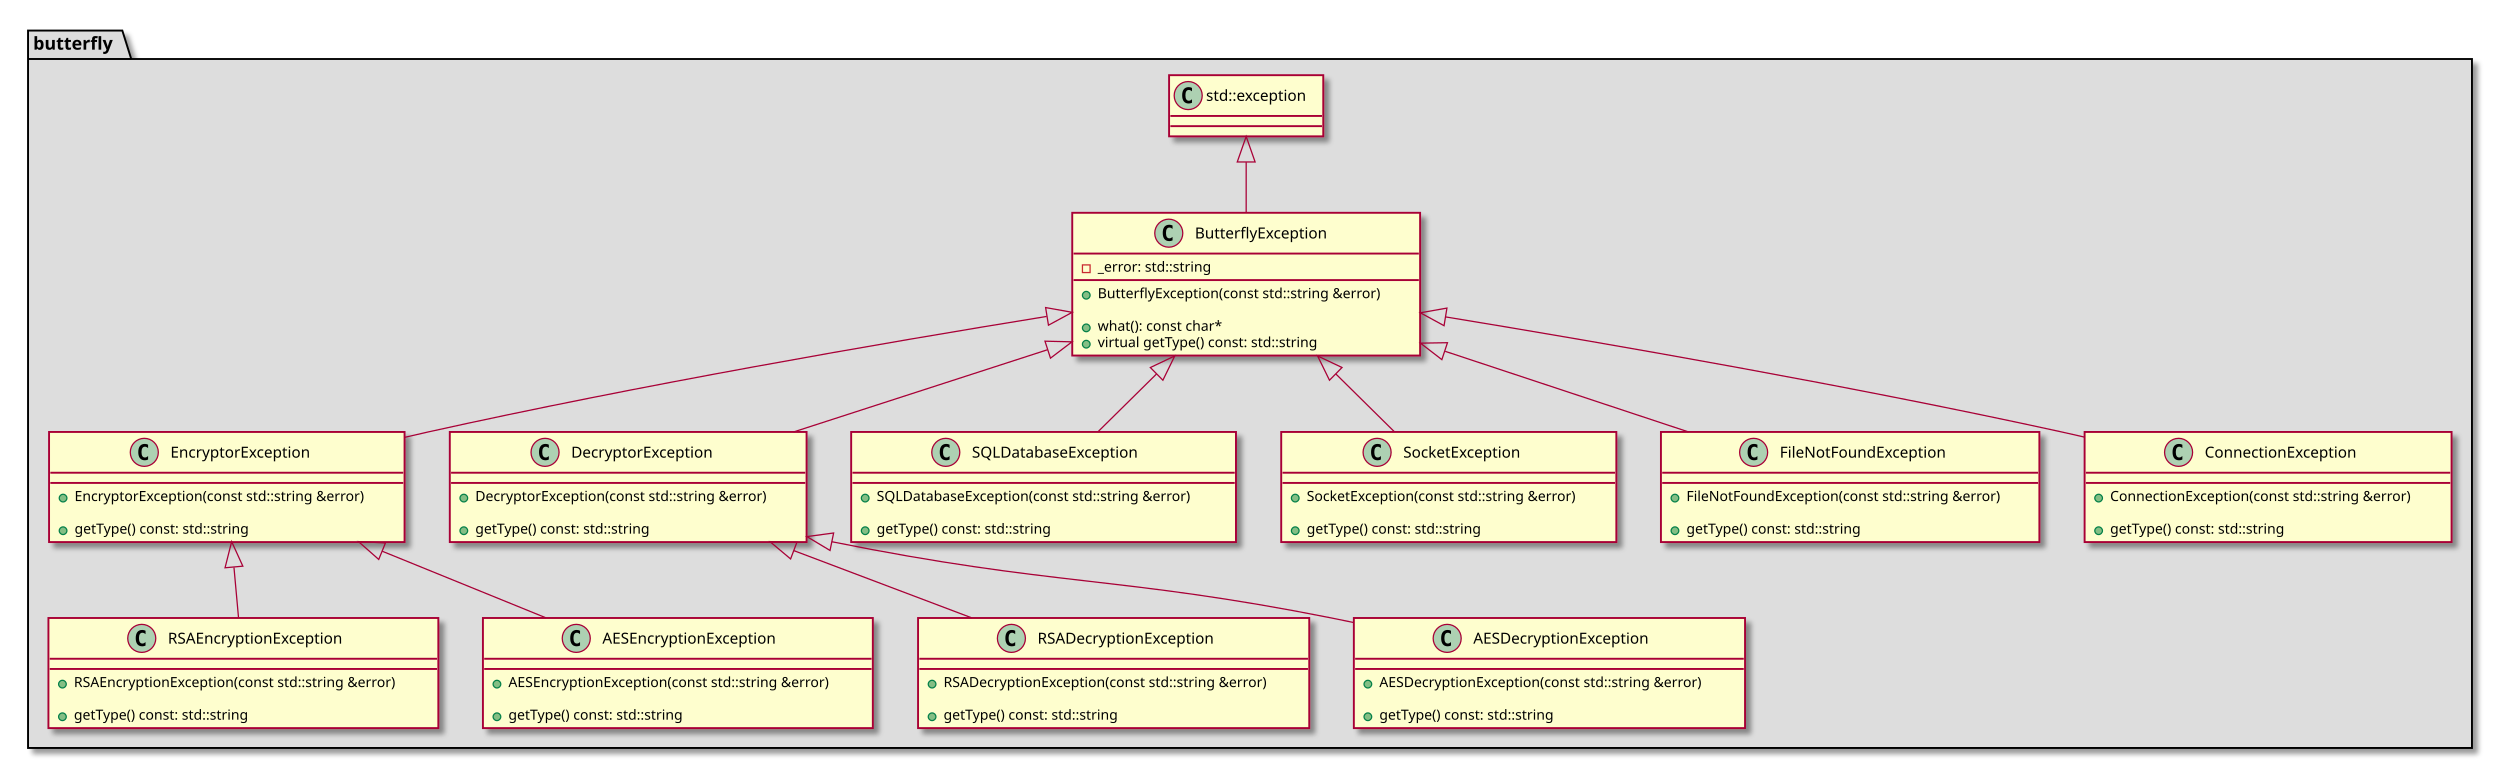
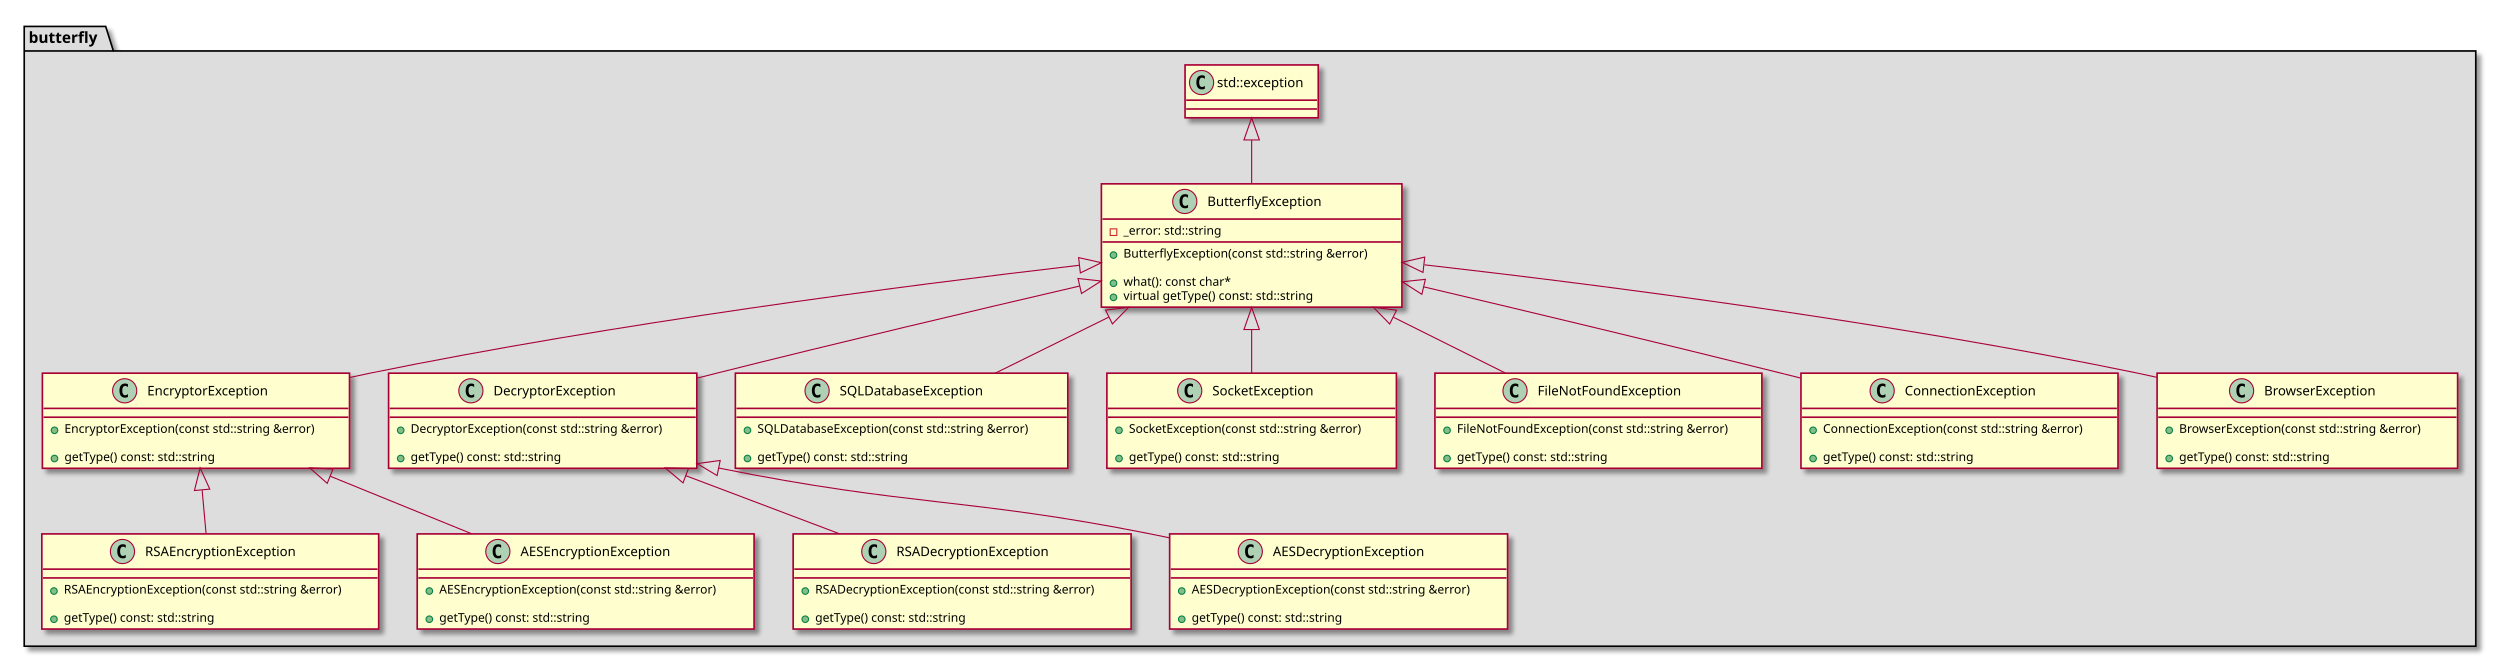
- <svg xmlns="http://www.w3.org/2000/svg" contentScriptType="application/ecmascript" contentStyleType="text/css" height="599px" preserveAspectRatio="none" style="width:1962px;height:599px;" version="1.1" viewBox="0 0 1962 599" width="1962px" zoomAndPan="magnify">
+ <svg xmlns="http://www.w3.org/2000/svg" contentScriptType="application/ecmascript" contentStyleType="text/css" height="599px" preserveAspectRatio="none" style="width:2271px;height:599px;" version="1.1" viewBox="0 0 2271 599" width="2271px" zoomAndPan="magnify">
  <defs>
-     <filter height="300%" id="f1dtb33d4u6aj9" width="300%" x="-1" y="-1">
+     <filter height="300%" id="fsv2c3kltbfq7" width="300%" x="-1" y="-1">
      <feGaussianBlur result="blurOut" stdDeviation="2.0" />
      <feColorMatrix in="blurOut" result="blurOut2" type="matrix" values="0 0 0 0 0 0 0 0 0 0 0 0 0 0 0 0 0 0 .4 0" />
      <feOffset dx="4.0" dy="4.0" in="blurOut2" result="blurOut3" />
      <feBlend in="SourceGraphic" in2="blurOut3" mode="normal" />
    </filter>
  </defs>
  <g>
-     <polygon fill="#DDDDDD" filter="url(#f1dtb33d4u6aj9)" points="22,24,96,24,103,46.297,1940,46.297,1940,587,22,587,22,24" style="stroke: #000000; stroke-width: 1.5;" />
+     <polygon fill="#DDDDDD" filter="url(#fsv2c3kltbfq7)" points="22,24,96,24,103,46.297,2249,46.297,2249,587,22,587,22,24" style="stroke: #000000; stroke-width: 1.5;" />
    <line style="stroke: #000000; stroke-width: 1.5;" x1="22" x2="103" y1="46.297" y2="46.297" />
    <text fill="#000000" font-family="sans-serif" font-size="14" font-weight="bold" lengthAdjust="spacingAndGlyphs" textLength="68" x="26" y="38.995">butterfly</text>
-     <rect fill="#FEFECE" filter="url(#f1dtb33d4u6aj9)" height="48" id="std::exception" style="stroke: #A80036; stroke-width: 1.5;" width="121" x="917.5" y="59" />
-     <ellipse cx="932.5" cy="75" fill="#ADD1B2" rx="11" ry="11" style="stroke: #A80036; stroke-width: 1.0;" />
-     <path d="M935.469,80.641 Q934.891,80.938 934.25,81.078 Q933.609,81.234 932.906,81.234 Q930.406,81.234 929.078,79.594 Q927.766,77.938 927.766,74.812 Q927.766,71.688 929.078,70.031 Q930.406,68.375 932.906,68.375 Q933.609,68.375 934.25,68.531 Q934.906,68.688 935.469,68.984 L935.469,71.703 Q934.844,71.125 934.25,70.859 Q933.656,70.578 933.031,70.578 Q931.688,70.578 931,71.656 Q930.312,72.719 930.312,74.812 Q930.312,76.906 931,77.984 Q931.688,79.047 933.031,79.047 Q933.656,79.047 934.25,78.781 Q934.844,78.5 935.469,77.922 L935.469,80.641 Z " />
-     <text fill="#000000" font-family="sans-serif" font-size="12" lengthAdjust="spacingAndGlyphs" textLength="89" x="946.5" y="79.154">std::exception</text>
-     <line style="stroke: #A80036; stroke-width: 1.5;" x1="918.5" x2="1037.5" y1="91" y2="91" />
-     <line style="stroke: #A80036; stroke-width: 1.5;" x1="918.5" x2="1037.5" y1="99" y2="99" />
-     <rect fill="#FEFECE" filter="url(#f1dtb33d4u6aj9)" height="112.023" id="ButterflyException" style="stroke: #A80036; stroke-width: 1.5;" width="273" x="841.5" y="167" />
-     <ellipse cx="917.25" cy="183" fill="#ADD1B2" rx="11" ry="11" style="stroke: #A80036; stroke-width: 1.0;" />
-     <path d="M920.219,188.641 Q919.641,188.938 919,189.078 Q918.359,189.234 917.656,189.234 Q915.156,189.234 913.828,187.594 Q912.516,185.938 912.516,182.812 Q912.516,179.688 913.828,178.031 Q915.156,176.375 917.656,176.375 Q918.359,176.375 919,176.531 Q919.656,176.688 920.219,176.984 L920.219,179.703 Q919.594,179.125 919,178.859 Q918.406,178.578 917.781,178.578 Q916.438,178.578 915.75,179.656 Q915.062,180.719 915.062,182.812 Q915.062,184.906 915.75,185.984 Q916.438,187.047 917.781,187.047 Q918.406,187.047 919,186.781 Q919.594,186.5 920.219,185.922 L920.219,188.641 Z " />
-     <text fill="#000000" font-family="sans-serif" font-size="12" lengthAdjust="spacingAndGlyphs" textLength="113" x="937.75" y="187.154">ButterflyException</text>
-     <line style="stroke: #A80036; stroke-width: 1.5;" x1="842.5" x2="1113.5" y1="199" y2="199" />
-     <rect fill="none" height="6" style="stroke: #C82930; stroke-width: 1.0;" width="6" x="849.5" y="207.902" />
-     <text fill="#000000" font-family="sans-serif" font-size="11" lengthAdjust="spacingAndGlyphs" textLength="102" x="861.5" y="213.21">_error: std::string</text>
-     <line style="stroke: #A80036; stroke-width: 1.5;" x1="842.5" x2="1113.5" y1="219.805" y2="219.805" />
-     <ellipse cx="852.5" cy="231.707" fill="#84BE84" rx="3" ry="3" style="stroke: #038048; stroke-width: 1.0;" />
-     <text fill="#000000" font-family="sans-serif" font-size="11" lengthAdjust="spacingAndGlyphs" textLength="247" x="861.5" y="234.015">ButterflyException(const std::string &amp;error)</text>
-     <text fill="#000000" font-family="sans-serif" font-size="11" lengthAdjust="spacingAndGlyphs" textLength="0" x="865.5" y="246.82" />
-     <ellipse cx="852.5" cy="257.316" fill="#84BE84" rx="3" ry="3" style="stroke: #038048; stroke-width: 1.0;" />
-     <text fill="#000000" font-family="sans-serif" font-size="11" lengthAdjust="spacingAndGlyphs" textLength="109" x="861.5" y="259.625">what(): const char*</text>
-     <ellipse cx="852.5" cy="270.121" fill="#84BE84" rx="3" ry="3" style="stroke: #038048; stroke-width: 1.0;" />
-     <text fill="#000000" font-family="sans-serif" font-size="11" lengthAdjust="spacingAndGlyphs" textLength="194" x="861.5" y="272.429">virtual getType() const: std::string</text>
-     <rect fill="#FEFECE" filter="url(#f1dtb33d4u6aj9)" height="86.414" id="RSAEncryptionException" style="stroke: #A80036; stroke-width: 1.5;" width="306" x="38" y="485" />
+     <rect fill="#FEFECE" filter="url(#fsv2c3kltbfq7)" height="48" id="std::exception" style="stroke: #A80036; stroke-width: 1.5;" width="121" x="1076.5" y="59" />
+     <ellipse cx="1091.5" cy="75" fill="#ADD1B2" rx="11" ry="11" style="stroke: #A80036; stroke-width: 1.0;" />
+     <path d="M1094.469,80.641 Q1093.891,80.938 1093.25,81.078 Q1092.609,81.234 1091.906,81.234 Q1089.406,81.234 1088.078,79.594 Q1086.766,77.938 1086.766,74.812 Q1086.766,71.688 1088.078,70.031 Q1089.406,68.375 1091.906,68.375 Q1092.609,68.375 1093.25,68.531 Q1093.906,68.688 1094.469,68.984 L1094.469,71.703 Q1093.844,71.125 1093.25,70.859 Q1092.656,70.578 1092.031,70.578 Q1090.688,70.578 1090,71.656 Q1089.312,72.719 1089.312,74.812 Q1089.312,76.906 1090,77.984 Q1090.688,79.047 1092.031,79.047 Q1092.656,79.047 1093.25,78.781 Q1093.844,78.5 1094.469,77.922 L1094.469,80.641 Z " />
+     <text fill="#000000" font-family="sans-serif" font-size="12" lengthAdjust="spacingAndGlyphs" textLength="89" x="1105.5" y="79.154">std::exception</text>
+     <line style="stroke: #A80036; stroke-width: 1.5;" x1="1077.5" x2="1196.5" y1="91" y2="91" />
+     <line style="stroke: #A80036; stroke-width: 1.5;" x1="1077.5" x2="1196.5" y1="99" y2="99" />
+     <rect fill="#FEFECE" filter="url(#fsv2c3kltbfq7)" height="112.023" id="ButterflyException" style="stroke: #A80036; stroke-width: 1.5;" width="273" x="1000.5" y="167" />
+     <ellipse cx="1076.25" cy="183" fill="#ADD1B2" rx="11" ry="11" style="stroke: #A80036; stroke-width: 1.0;" />
+     <path d="M1079.219,188.641 Q1078.641,188.938 1078,189.078 Q1077.359,189.234 1076.656,189.234 Q1074.156,189.234 1072.828,187.594 Q1071.516,185.938 1071.516,182.812 Q1071.516,179.688 1072.828,178.031 Q1074.156,176.375 1076.656,176.375 Q1077.359,176.375 1078,176.531 Q1078.656,176.688 1079.219,176.984 L1079.219,179.703 Q1078.594,179.125 1078,178.859 Q1077.406,178.578 1076.781,178.578 Q1075.438,178.578 1074.75,179.656 Q1074.062,180.719 1074.062,182.812 Q1074.062,184.906 1074.75,185.984 Q1075.438,187.047 1076.781,187.047 Q1077.406,187.047 1078,186.781 Q1078.594,186.5 1079.219,185.922 L1079.219,188.641 Z " />
+     <text fill="#000000" font-family="sans-serif" font-size="12" lengthAdjust="spacingAndGlyphs" textLength="113" x="1096.75" y="187.154">ButterflyException</text>
+     <line style="stroke: #A80036; stroke-width: 1.5;" x1="1001.5" x2="1272.5" y1="199" y2="199" />
+     <rect fill="none" height="6" style="stroke: #C82930; stroke-width: 1.0;" width="6" x="1008.5" y="207.902" />
+     <text fill="#000000" font-family="sans-serif" font-size="11" lengthAdjust="spacingAndGlyphs" textLength="102" x="1020.5" y="213.21">_error: std::string</text>
+     <line style="stroke: #A80036; stroke-width: 1.5;" x1="1001.5" x2="1272.5" y1="219.805" y2="219.805" />
+     <ellipse cx="1011.5" cy="231.707" fill="#84BE84" rx="3" ry="3" style="stroke: #038048; stroke-width: 1.0;" />
+     <text fill="#000000" font-family="sans-serif" font-size="11" lengthAdjust="spacingAndGlyphs" textLength="247" x="1020.5" y="234.015">ButterflyException(const std::string &amp;error)</text>
+     <text fill="#000000" font-family="sans-serif" font-size="11" lengthAdjust="spacingAndGlyphs" textLength="0" x="1024.5" y="246.82" />
+     <ellipse cx="1011.5" cy="257.316" fill="#84BE84" rx="3" ry="3" style="stroke: #038048; stroke-width: 1.0;" />
+     <text fill="#000000" font-family="sans-serif" font-size="11" lengthAdjust="spacingAndGlyphs" textLength="109" x="1020.5" y="259.625">what(): const char*</text>
+     <ellipse cx="1011.5" cy="270.121" fill="#84BE84" rx="3" ry="3" style="stroke: #038048; stroke-width: 1.0;" />
+     <text fill="#000000" font-family="sans-serif" font-size="11" lengthAdjust="spacingAndGlyphs" textLength="194" x="1020.5" y="272.429">virtual getType() const: std::string</text>
+     <rect fill="#FEFECE" filter="url(#fsv2c3kltbfq7)" height="86.414" id="RSAEncryptionException" style="stroke: #A80036; stroke-width: 1.5;" width="306" x="38" y="485" />
    <ellipse cx="111.25" cy="501" fill="#ADD1B2" rx="11" ry="11" style="stroke: #A80036; stroke-width: 1.0;" />
    <path d="M114.219,506.641 Q113.641,506.938 113,507.078 Q112.359,507.234 111.656,507.234 Q109.156,507.234 107.828,505.594 Q106.516,503.938 106.516,500.812 Q106.516,497.688 107.828,496.031 Q109.156,494.375 111.656,494.375 Q112.359,494.375 113,494.531 Q113.656,494.688 114.219,494.984 L114.219,497.703 Q113.594,497.125 113,496.859 Q112.406,496.578 111.781,496.578 Q110.438,496.578 109.75,497.656 Q109.062,498.719 109.062,500.812 Q109.062,502.906 109.75,503.984 Q110.438,505.047 111.781,505.047 Q112.406,505.047 113,504.781 Q113.594,504.5 114.219,503.922 L114.219,506.641 Z " />
    <text fill="#000000" font-family="sans-serif" font-size="12" lengthAdjust="spacingAndGlyphs" textLength="151" x="131.75" y="505.154">RSAEncryptionException</text>
    <line style="stroke: #A80036; stroke-width: 1.5;" x1="39" x2="343" y1="517" y2="517" />
    <line style="stroke: #A80036; stroke-width: 1.5;" x1="39" x2="343" y1="525" y2="525" />
    <ellipse cx="49" cy="536.902" fill="#84BE84" rx="3" ry="3" style="stroke: #038048; stroke-width: 1.0;" />
    <text fill="#000000" font-family="sans-serif" font-size="11" lengthAdjust="spacingAndGlyphs" textLength="280" x="58" y="539.21">RSAEncryptionException(const std::string &amp;error)</text>
    <text fill="#000000" font-family="sans-serif" font-size="11" lengthAdjust="spacingAndGlyphs" textLength="0" x="62" y="552.015" />
    <ellipse cx="49" cy="562.512" fill="#84BE84" rx="3" ry="3" style="stroke: #038048; stroke-width: 1.0;" />
    <text fill="#000000" font-family="sans-serif" font-size="11" lengthAdjust="spacingAndGlyphs" textLength="155" x="58" y="564.82">getType() const: std::string</text>
-     <rect fill="#FEFECE" filter="url(#f1dtb33d4u6aj9)" height="86.414" id="RSADecryptionException" style="stroke: #A80036; stroke-width: 1.5;" width="307" x="720.5" y="485" />
+     <rect fill="#FEFECE" filter="url(#fsv2c3kltbfq7)" height="86.414" id="RSADecryptionException" style="stroke: #A80036; stroke-width: 1.5;" width="307" x="720.5" y="485" />
    <ellipse cx="793.75" cy="501" fill="#ADD1B2" rx="11" ry="11" style="stroke: #A80036; stroke-width: 1.0;" />
    <path d="M796.719,506.641 Q796.141,506.938 795.5,507.078 Q794.859,507.234 794.156,507.234 Q791.656,507.234 790.328,505.594 Q789.016,503.938 789.016,500.812 Q789.016,497.688 790.328,496.031 Q791.656,494.375 794.156,494.375 Q794.859,494.375 795.5,494.531 Q796.156,494.688 796.719,494.984 L796.719,497.703 Q796.094,497.125 795.5,496.859 Q794.906,496.578 794.281,496.578 Q792.938,496.578 792.25,497.656 Q791.562,498.719 791.562,500.812 Q791.562,502.906 792.25,503.984 Q792.938,505.047 794.281,505.047 Q794.906,505.047 795.5,504.781 Q796.094,504.5 796.719,503.922 L796.719,506.641 Z " />
    <text fill="#000000" font-family="sans-serif" font-size="12" lengthAdjust="spacingAndGlyphs" textLength="152" x="814.25" y="505.154">RSADecryptionException</text>
    <line style="stroke: #A80036; stroke-width: 1.5;" x1="721.5" x2="1026.5" y1="517" y2="517" />
    <line style="stroke: #A80036; stroke-width: 1.5;" x1="721.5" x2="1026.5" y1="525" y2="525" />
    <ellipse cx="731.5" cy="536.902" fill="#84BE84" rx="3" ry="3" style="stroke: #038048; stroke-width: 1.0;" />
    <text fill="#000000" font-family="sans-serif" font-size="11" lengthAdjust="spacingAndGlyphs" textLength="281" x="740.5" y="539.21">RSADecryptionException(const std::string &amp;error)</text>
    <text fill="#000000" font-family="sans-serif" font-size="11" lengthAdjust="spacingAndGlyphs" textLength="0" x="744.5" y="552.015" />
    <ellipse cx="731.5" cy="562.512" fill="#84BE84" rx="3" ry="3" style="stroke: #038048; stroke-width: 1.0;" />
    <text fill="#000000" font-family="sans-serif" font-size="11" lengthAdjust="spacingAndGlyphs" textLength="155" x="740.5" y="564.82">getType() const: std::string</text>
-     <rect fill="#FEFECE" filter="url(#f1dtb33d4u6aj9)" height="86.414" id="AESEncryptionException" style="stroke: #A80036; stroke-width: 1.5;" width="306" x="379" y="485" />
+     <rect fill="#FEFECE" filter="url(#fsv2c3kltbfq7)" height="86.414" id="AESEncryptionException" style="stroke: #A80036; stroke-width: 1.5;" width="306" x="379" y="485" />
    <ellipse cx="452.25" cy="501" fill="#ADD1B2" rx="11" ry="11" style="stroke: #A80036; stroke-width: 1.0;" />
    <path d="M455.219,506.641 Q454.641,506.938 454,507.078 Q453.359,507.234 452.656,507.234 Q450.156,507.234 448.828,505.594 Q447.516,503.938 447.516,500.812 Q447.516,497.688 448.828,496.031 Q450.156,494.375 452.656,494.375 Q453.359,494.375 454,494.531 Q454.656,494.688 455.219,494.984 L455.219,497.703 Q454.594,497.125 454,496.859 Q453.406,496.578 452.781,496.578 Q451.438,496.578 450.75,497.656 Q450.062,498.719 450.062,500.812 Q450.062,502.906 450.75,503.984 Q451.438,505.047 452.781,505.047 Q453.406,505.047 454,504.781 Q454.594,504.5 455.219,503.922 L455.219,506.641 Z " />
    <text fill="#000000" font-family="sans-serif" font-size="12" lengthAdjust="spacingAndGlyphs" textLength="151" x="472.75" y="505.154">AESEncryptionException</text>
    <line style="stroke: #A80036; stroke-width: 1.5;" x1="380" x2="684" y1="517" y2="517" />
    <line style="stroke: #A80036; stroke-width: 1.5;" x1="380" x2="684" y1="525" y2="525" />
    <ellipse cx="390" cy="536.902" fill="#84BE84" rx="3" ry="3" style="stroke: #038048; stroke-width: 1.0;" />
    <text fill="#000000" font-family="sans-serif" font-size="11" lengthAdjust="spacingAndGlyphs" textLength="280" x="399" y="539.21">AESEncryptionException(const std::string &amp;error)</text>
    <text fill="#000000" font-family="sans-serif" font-size="11" lengthAdjust="spacingAndGlyphs" textLength="0" x="403" y="552.015" />
    <ellipse cx="390" cy="562.512" fill="#84BE84" rx="3" ry="3" style="stroke: #038048; stroke-width: 1.0;" />
    <text fill="#000000" font-family="sans-serif" font-size="11" lengthAdjust="spacingAndGlyphs" textLength="155" x="399" y="564.82">getType() const: std::string</text>
-     <rect fill="#FEFECE" filter="url(#f1dtb33d4u6aj9)" height="86.414" id="AESDecryptionException" style="stroke: #A80036; stroke-width: 1.5;" width="307" x="1062.5" y="485" />
+     <rect fill="#FEFECE" filter="url(#fsv2c3kltbfq7)" height="86.414" id="AESDecryptionException" style="stroke: #A80036; stroke-width: 1.5;" width="307" x="1062.5" y="485" />
    <ellipse cx="1135.75" cy="501" fill="#ADD1B2" rx="11" ry="11" style="stroke: #A80036; stroke-width: 1.0;" />
    <path d="M1138.719,506.641 Q1138.141,506.938 1137.5,507.078 Q1136.859,507.234 1136.156,507.234 Q1133.656,507.234 1132.328,505.594 Q1131.016,503.938 1131.016,500.812 Q1131.016,497.688 1132.328,496.031 Q1133.656,494.375 1136.156,494.375 Q1136.859,494.375 1137.5,494.531 Q1138.156,494.688 1138.719,494.984 L1138.719,497.703 Q1138.094,497.125 1137.5,496.859 Q1136.906,496.578 1136.281,496.578 Q1134.938,496.578 1134.25,497.656 Q1133.562,498.719 1133.562,500.812 Q1133.562,502.906 1134.25,503.984 Q1134.938,505.047 1136.281,505.047 Q1136.906,505.047 1137.5,504.781 Q1138.094,504.5 1138.719,503.922 L1138.719,506.641 Z " />
    <text fill="#000000" font-family="sans-serif" font-size="12" lengthAdjust="spacingAndGlyphs" textLength="152" x="1156.25" y="505.154">AESDecryptionException</text>
    <line style="stroke: #A80036; stroke-width: 1.5;" x1="1063.5" x2="1368.5" y1="517" y2="517" />
    <line style="stroke: #A80036; stroke-width: 1.5;" x1="1063.5" x2="1368.5" y1="525" y2="525" />
    <ellipse cx="1073.5" cy="536.902" fill="#84BE84" rx="3" ry="3" style="stroke: #038048; stroke-width: 1.0;" />
    <text fill="#000000" font-family="sans-serif" font-size="11" lengthAdjust="spacingAndGlyphs" textLength="281" x="1082.5" y="539.21">AESDecryptionException(const std::string &amp;error)</text>
    <text fill="#000000" font-family="sans-serif" font-size="11" lengthAdjust="spacingAndGlyphs" textLength="0" x="1086.5" y="552.015" />
    <ellipse cx="1073.5" cy="562.512" fill="#84BE84" rx="3" ry="3" style="stroke: #038048; stroke-width: 1.0;" />
    <text fill="#000000" font-family="sans-serif" font-size="11" lengthAdjust="spacingAndGlyphs" textLength="155" x="1082.5" y="564.82">getType() const: std::string</text>
-     <rect fill="#FEFECE" filter="url(#f1dtb33d4u6aj9)" height="86.414" id="EncryptorException" style="stroke: #A80036; stroke-width: 1.5;" width="279" x="38.5" y="339" />
+     <rect fill="#FEFECE" filter="url(#fsv2c3kltbfq7)" height="86.414" id="EncryptorException" style="stroke: #A80036; stroke-width: 1.5;" width="279" x="38.5" y="339" />
    <ellipse cx="113.25" cy="355" fill="#ADD1B2" rx="11" ry="11" style="stroke: #A80036; stroke-width: 1.0;" />
    <path d="M116.219,360.641 Q115.641,360.938 115,361.078 Q114.359,361.234 113.656,361.234 Q111.156,361.234 109.828,359.594 Q108.516,357.938 108.516,354.812 Q108.516,351.688 109.828,350.031 Q111.156,348.375 113.656,348.375 Q114.359,348.375 115,348.531 Q115.656,348.688 116.219,348.984 L116.219,351.703 Q115.594,351.125 115,350.859 Q114.406,350.578 113.781,350.578 Q112.438,350.578 111.75,351.656 Q111.062,352.719 111.062,354.812 Q111.062,356.906 111.75,357.984 Q112.438,359.047 113.781,359.047 Q114.406,359.047 115,358.781 Q115.594,358.5 116.219,357.922 L116.219,360.641 Z " />
    <text fill="#000000" font-family="sans-serif" font-size="12" lengthAdjust="spacingAndGlyphs" textLength="121" x="133.75" y="359.154">EncryptorException</text>
    <line style="stroke: #A80036; stroke-width: 1.5;" x1="39.5" x2="316.5" y1="371" y2="371" />
    <line style="stroke: #A80036; stroke-width: 1.5;" x1="39.5" x2="316.5" y1="379" y2="379" />
    <ellipse cx="49.5" cy="390.902" fill="#84BE84" rx="3" ry="3" style="stroke: #038048; stroke-width: 1.0;" />
    <text fill="#000000" font-family="sans-serif" font-size="11" lengthAdjust="spacingAndGlyphs" textLength="253" x="58.5" y="393.21">EncryptorException(const std::string &amp;error)</text>
    <text fill="#000000" font-family="sans-serif" font-size="11" lengthAdjust="spacingAndGlyphs" textLength="0" x="62.5" y="406.015" />
    <ellipse cx="49.5" cy="416.512" fill="#84BE84" rx="3" ry="3" style="stroke: #038048; stroke-width: 1.0;" />
    <text fill="#000000" font-family="sans-serif" font-size="11" lengthAdjust="spacingAndGlyphs" textLength="155" x="58.5" y="418.82">getType() const: std::string</text>
-     <rect fill="#FEFECE" filter="url(#f1dtb33d4u6aj9)" height="86.414" id="DecryptorException" style="stroke: #A80036; stroke-width: 1.5;" width="280" x="353" y="339" />
+     <rect fill="#FEFECE" filter="url(#fsv2c3kltbfq7)" height="86.414" id="DecryptorException" style="stroke: #A80036; stroke-width: 1.5;" width="280" x="353" y="339" />
    <ellipse cx="427.75" cy="355" fill="#ADD1B2" rx="11" ry="11" style="stroke: #A80036; stroke-width: 1.0;" />
    <path d="M430.719,360.641 Q430.141,360.938 429.5,361.078 Q428.859,361.234 428.156,361.234 Q425.656,361.234 424.328,359.594 Q423.016,357.938 423.016,354.812 Q423.016,351.688 424.328,350.031 Q425.656,348.375 428.156,348.375 Q428.859,348.375 429.5,348.531 Q430.156,348.688 430.719,348.984 L430.719,351.703 Q430.094,351.125 429.5,350.859 Q428.906,350.578 428.281,350.578 Q426.938,350.578 426.25,351.656 Q425.562,352.719 425.562,354.812 Q425.562,356.906 426.25,357.984 Q426.938,359.047 428.281,359.047 Q428.906,359.047 429.5,358.781 Q430.094,358.5 430.719,357.922 L430.719,360.641 Z " />
    <text fill="#000000" font-family="sans-serif" font-size="12" lengthAdjust="spacingAndGlyphs" textLength="122" x="448.25" y="359.154">DecryptorException</text>
    <line style="stroke: #A80036; stroke-width: 1.5;" x1="354" x2="632" y1="371" y2="371" />
    <line style="stroke: #A80036; stroke-width: 1.5;" x1="354" x2="632" y1="379" y2="379" />
    <ellipse cx="364" cy="390.902" fill="#84BE84" rx="3" ry="3" style="stroke: #038048; stroke-width: 1.0;" />
    <text fill="#000000" font-family="sans-serif" font-size="11" lengthAdjust="spacingAndGlyphs" textLength="254" x="373" y="393.21">DecryptorException(const std::string &amp;error)</text>
    <text fill="#000000" font-family="sans-serif" font-size="11" lengthAdjust="spacingAndGlyphs" textLength="0" x="377" y="406.015" />
    <ellipse cx="364" cy="416.512" fill="#84BE84" rx="3" ry="3" style="stroke: #038048; stroke-width: 1.0;" />
    <text fill="#000000" font-family="sans-serif" font-size="11" lengthAdjust="spacingAndGlyphs" textLength="155" x="373" y="418.82">getType() const: std::string</text>
-     <rect fill="#FEFECE" filter="url(#f1dtb33d4u6aj9)" height="86.414" id="SQLDatabaseException" style="stroke: #A80036; stroke-width: 1.5;" width="302" x="668" y="339" />
+     <rect fill="#FEFECE" filter="url(#fsv2c3kltbfq7)" height="86.414" id="SQLDatabaseException" style="stroke: #A80036; stroke-width: 1.5;" width="302" x="668" y="339" />
    <ellipse cx="742.25" cy="355" fill="#ADD1B2" rx="11" ry="11" style="stroke: #A80036; stroke-width: 1.0;" />
    <path d="M745.219,360.641 Q744.641,360.938 744,361.078 Q743.359,361.234 742.656,361.234 Q740.156,361.234 738.828,359.594 Q737.516,357.938 737.516,354.812 Q737.516,351.688 738.828,350.031 Q740.156,348.375 742.656,348.375 Q743.359,348.375 744,348.531 Q744.656,348.688 745.219,348.984 L745.219,351.703 Q744.594,351.125 744,350.859 Q743.406,350.578 742.781,350.578 Q741.438,350.578 740.75,351.656 Q740.062,352.719 740.062,354.812 Q740.062,356.906 740.75,357.984 Q741.438,359.047 742.781,359.047 Q743.406,359.047 744,358.781 Q744.594,358.5 745.219,357.922 L745.219,360.641 Z " />
    <text fill="#000000" font-family="sans-serif" font-size="12" lengthAdjust="spacingAndGlyphs" textLength="145" x="762.75" y="359.154">SQLDatabaseException</text>
    <line style="stroke: #A80036; stroke-width: 1.5;" x1="669" x2="969" y1="371" y2="371" />
    <line style="stroke: #A80036; stroke-width: 1.5;" x1="669" x2="969" y1="379" y2="379" />
    <ellipse cx="679" cy="390.902" fill="#84BE84" rx="3" ry="3" style="stroke: #038048; stroke-width: 1.0;" />
    <text fill="#000000" font-family="sans-serif" font-size="11" lengthAdjust="spacingAndGlyphs" textLength="276" x="688" y="393.21">SQLDatabaseException(const std::string &amp;error)</text>
    <text fill="#000000" font-family="sans-serif" font-size="11" lengthAdjust="spacingAndGlyphs" textLength="0" x="692" y="406.015" />
    <ellipse cx="679" cy="416.512" fill="#84BE84" rx="3" ry="3" style="stroke: #038048; stroke-width: 1.0;" />
    <text fill="#000000" font-family="sans-serif" font-size="11" lengthAdjust="spacingAndGlyphs" textLength="155" x="688" y="418.82">getType() const: std::string</text>
-     <rect fill="#FEFECE" filter="url(#f1dtb33d4u6aj9)" height="86.414" id="SocketException" style="stroke: #A80036; stroke-width: 1.5;" width="263" x="1005.5" y="339" />
+     <rect fill="#FEFECE" filter="url(#fsv2c3kltbfq7)" height="86.414" id="SocketException" style="stroke: #A80036; stroke-width: 1.5;" width="263" x="1005.5" y="339" />
    <ellipse cx="1080.75" cy="355" fill="#ADD1B2" rx="11" ry="11" style="stroke: #A80036; stroke-width: 1.0;" />
    <path d="M1083.719,360.641 Q1083.141,360.938 1082.5,361.078 Q1081.859,361.234 1081.156,361.234 Q1078.656,361.234 1077.328,359.594 Q1076.016,357.938 1076.016,354.812 Q1076.016,351.688 1077.328,350.031 Q1078.656,348.375 1081.156,348.375 Q1081.859,348.375 1082.5,348.531 Q1083.156,348.688 1083.719,348.984 L1083.719,351.703 Q1083.094,351.125 1082.5,350.859 Q1081.906,350.578 1081.281,350.578 Q1079.938,350.578 1079.25,351.656 Q1078.562,352.719 1078.562,354.812 Q1078.562,356.906 1079.25,357.984 Q1079.938,359.047 1081.281,359.047 Q1081.906,359.047 1082.5,358.781 Q1083.094,358.5 1083.719,357.922 L1083.719,360.641 Z " />
    <text fill="#000000" font-family="sans-serif" font-size="12" lengthAdjust="spacingAndGlyphs" textLength="104" x="1101.25" y="359.154">SocketException</text>
    <line style="stroke: #A80036; stroke-width: 1.5;" x1="1006.5" x2="1267.5" y1="371" y2="371" />
    <line style="stroke: #A80036; stroke-width: 1.5;" x1="1006.5" x2="1267.5" y1="379" y2="379" />
    <ellipse cx="1016.5" cy="390.902" fill="#84BE84" rx="3" ry="3" style="stroke: #038048; stroke-width: 1.0;" />
    <text fill="#000000" font-family="sans-serif" font-size="11" lengthAdjust="spacingAndGlyphs" textLength="237" x="1025.5" y="393.21">SocketException(const std::string &amp;error)</text>
    <text fill="#000000" font-family="sans-serif" font-size="11" lengthAdjust="spacingAndGlyphs" textLength="0" x="1029.5" y="406.015" />
    <ellipse cx="1016.5" cy="416.512" fill="#84BE84" rx="3" ry="3" style="stroke: #038048; stroke-width: 1.0;" />
    <text fill="#000000" font-family="sans-serif" font-size="11" lengthAdjust="spacingAndGlyphs" textLength="155" x="1025.5" y="418.82">getType() const: std::string</text>
-     <rect fill="#FEFECE" filter="url(#f1dtb33d4u6aj9)" height="86.414" id="FileNotFoundException" style="stroke: #A80036; stroke-width: 1.5;" width="297" x="1303.5" y="339" />
+     <rect fill="#FEFECE" filter="url(#fsv2c3kltbfq7)" height="86.414" id="FileNotFoundException" style="stroke: #A80036; stroke-width: 1.5;" width="297" x="1303.5" y="339" />
    <ellipse cx="1376.25" cy="355" fill="#ADD1B2" rx="11" ry="11" style="stroke: #A80036; stroke-width: 1.0;" />
    <path d="M1379.219,360.641 Q1378.641,360.938 1378,361.078 Q1377.359,361.234 1376.656,361.234 Q1374.156,361.234 1372.828,359.594 Q1371.516,357.938 1371.516,354.812 Q1371.516,351.688 1372.828,350.031 Q1374.156,348.375 1376.656,348.375 Q1377.359,348.375 1378,348.531 Q1378.656,348.688 1379.219,348.984 L1379.219,351.703 Q1378.594,351.125 1378,350.859 Q1377.406,350.578 1376.781,350.578 Q1375.438,350.578 1374.75,351.656 Q1374.062,352.719 1374.062,354.812 Q1374.062,356.906 1374.75,357.984 Q1375.438,359.047 1376.781,359.047 Q1377.406,359.047 1378,358.781 Q1378.594,358.5 1379.219,357.922 L1379.219,360.641 Z " />
    <text fill="#000000" font-family="sans-serif" font-size="12" lengthAdjust="spacingAndGlyphs" textLength="143" x="1396.75" y="359.154">FileNotFoundException</text>
    <line style="stroke: #A80036; stroke-width: 1.5;" x1="1304.5" x2="1599.5" y1="371" y2="371" />
    <line style="stroke: #A80036; stroke-width: 1.5;" x1="1304.5" x2="1599.5" y1="379" y2="379" />
    <ellipse cx="1314.5" cy="390.902" fill="#84BE84" rx="3" ry="3" style="stroke: #038048; stroke-width: 1.0;" />
    <text fill="#000000" font-family="sans-serif" font-size="11" lengthAdjust="spacingAndGlyphs" textLength="271" x="1323.5" y="393.21">FileNotFoundException(const std::string &amp;error)</text>
    <text fill="#000000" font-family="sans-serif" font-size="11" lengthAdjust="spacingAndGlyphs" textLength="0" x="1327.5" y="406.015" />
    <ellipse cx="1314.5" cy="416.512" fill="#84BE84" rx="3" ry="3" style="stroke: #038048; stroke-width: 1.0;" />
    <text fill="#000000" font-family="sans-serif" font-size="11" lengthAdjust="spacingAndGlyphs" textLength="155" x="1323.5" y="418.82">getType() const: std::string</text>
-     <rect fill="#FEFECE" filter="url(#f1dtb33d4u6aj9)" height="86.414" id="ConnectionException" style="stroke: #A80036; stroke-width: 1.5;" width="288" x="1636" y="339" />
+     <rect fill="#FEFECE" filter="url(#fsv2c3kltbfq7)" height="86.414" id="ConnectionException" style="stroke: #A80036; stroke-width: 1.5;" width="288" x="1636" y="339" />
    <ellipse cx="1709.75" cy="355" fill="#ADD1B2" rx="11" ry="11" style="stroke: #A80036; stroke-width: 1.0;" />
    <path d="M1712.719,360.641 Q1712.141,360.938 1711.5,361.078 Q1710.859,361.234 1710.156,361.234 Q1707.656,361.234 1706.328,359.594 Q1705.016,357.938 1705.016,354.812 Q1705.016,351.688 1706.328,350.031 Q1707.656,348.375 1710.156,348.375 Q1710.859,348.375 1711.5,348.531 Q1712.156,348.688 1712.719,348.984 L1712.719,351.703 Q1712.094,351.125 1711.5,350.859 Q1710.906,350.578 1710.281,350.578 Q1708.938,350.578 1708.25,351.656 Q1707.562,352.719 1707.562,354.812 Q1707.562,356.906 1708.25,357.984 Q1708.938,359.047 1710.281,359.047 Q1710.906,359.047 1711.5,358.781 Q1712.094,358.5 1712.719,357.922 L1712.719,360.641 Z " />
    <text fill="#000000" font-family="sans-serif" font-size="12" lengthAdjust="spacingAndGlyphs" textLength="132" x="1730.25" y="359.154">ConnectionException</text>
    <line style="stroke: #A80036; stroke-width: 1.5;" x1="1637" x2="1923" y1="371" y2="371" />
    <line style="stroke: #A80036; stroke-width: 1.5;" x1="1637" x2="1923" y1="379" y2="379" />
    <ellipse cx="1647" cy="390.902" fill="#84BE84" rx="3" ry="3" style="stroke: #038048; stroke-width: 1.0;" />
    <text fill="#000000" font-family="sans-serif" font-size="11" lengthAdjust="spacingAndGlyphs" textLength="262" x="1656" y="393.21">ConnectionException(const std::string &amp;error)</text>
    <text fill="#000000" font-family="sans-serif" font-size="11" lengthAdjust="spacingAndGlyphs" textLength="0" x="1660" y="406.015" />
    <ellipse cx="1647" cy="416.512" fill="#84BE84" rx="3" ry="3" style="stroke: #038048; stroke-width: 1.0;" />
    <text fill="#000000" font-family="sans-serif" font-size="11" lengthAdjust="spacingAndGlyphs" textLength="155" x="1656" y="418.82">getType() const: std::string</text>
-     <path d="M978,127.25 C978,139.82 978,153.73 978,166.93 " fill="none" id="std::exception-ButterflyException" style="stroke: #A80036; stroke-width: 1.0;" />
-     <polygon fill="none" points="971,127.1,978,107.1,985,127.1,971,127.1" style="stroke: #A80036; stroke-width: 1.0;" />
-     <path d="M821.46,248.33 C691.02,269.49 500.64,302.44 336,339 C330.04,340.32 323.97,341.72 317.85,343.17 " fill="none" id="ButterflyException-EncryptorException" style="stroke: #A80036; stroke-width: 1.0;" />
-     <polygon fill="none" points="820.6,241.38,841.46,245.1,822.83,255.2,820.6,241.38" style="stroke: #A80036; stroke-width: 1.0;" />
-     <path d="M822.09,274.47 C757.77,295.29 684.09,319.14 622.78,338.99 " fill="none" id="ButterflyException-DecryptorException" style="stroke: #A80036; stroke-width: 1.0;" />
-     <polygon fill="none" points="820.1,267.76,841.29,268.26,824.41,281.08,820.1,267.76" style="stroke: #A80036; stroke-width: 1.0;" />
+     <rect fill="#FEFECE" filter="url(#fsv2c3kltbfq7)" height="86.414" id="BrowserException" style="stroke: #A80036; stroke-width: 1.5;" width="273" x="1959.5" y="339" />
+     <ellipse cx="2036.25" cy="355" fill="#ADD1B2" rx="11" ry="11" style="stroke: #A80036; stroke-width: 1.0;" />
+     <path d="M2039.219,360.641 Q2038.641,360.938 2038,361.078 Q2037.359,361.234 2036.656,361.234 Q2034.156,361.234 2032.828,359.594 Q2031.516,357.938 2031.516,354.812 Q2031.516,351.688 2032.828,350.031 Q2034.156,348.375 2036.656,348.375 Q2037.359,348.375 2038,348.531 Q2038.656,348.688 2039.219,348.984 L2039.219,351.703 Q2038.594,351.125 2038,350.859 Q2037.406,350.578 2036.781,350.578 Q2035.438,350.578 2034.75,351.656 Q2034.062,352.719 2034.062,354.812 Q2034.062,356.906 2034.75,357.984 Q2035.438,359.047 2036.781,359.047 Q2037.406,359.047 2038,358.781 Q2038.594,358.5 2039.219,357.922 L2039.219,360.641 Z " />
+     <text fill="#000000" font-family="sans-serif" font-size="12" lengthAdjust="spacingAndGlyphs" textLength="111" x="2056.75" y="359.154">BrowserException</text>
+     <line style="stroke: #A80036; stroke-width: 1.5;" x1="1960.5" x2="2231.5" y1="371" y2="371" />
+     <line style="stroke: #A80036; stroke-width: 1.5;" x1="1960.5" x2="2231.5" y1="379" y2="379" />
+     <ellipse cx="1970.5" cy="390.902" fill="#84BE84" rx="3" ry="3" style="stroke: #038048; stroke-width: 1.0;" />
+     <text fill="#000000" font-family="sans-serif" font-size="11" lengthAdjust="spacingAndGlyphs" textLength="247" x="1979.5" y="393.21">BrowserException(const std::string &amp;error)</text>
+     <text fill="#000000" font-family="sans-serif" font-size="11" lengthAdjust="spacingAndGlyphs" textLength="0" x="1983.5" y="406.015" />
+     <ellipse cx="1970.5" cy="416.512" fill="#84BE84" rx="3" ry="3" style="stroke: #038048; stroke-width: 1.0;" />
+     <text fill="#000000" font-family="sans-serif" font-size="11" lengthAdjust="spacingAndGlyphs" textLength="155" x="1979.5" y="418.82">getType() const: std::string</text>
+     <path d="M1137,127.25 C1137,139.82 1137,153.73 1137,166.93 " fill="none" id="std::exception-ButterflyException" style="stroke: #A80036; stroke-width: 1.0;" />
+     <polygon fill="none" points="1130,127.1,1137,107.1,1144,127.1,1130,127.1" style="stroke: #A80036; stroke-width: 1.0;" />
+     <path d="M980.2,241 C818.04,259.87 557.94,293.73 336,339 C330.02,340.22 323.93,341.53 317.79,342.91 " fill="none" id="ButterflyException-EncryptorException" style="stroke: #A80036; stroke-width: 1.0;" />
+     <polygon fill="none" points="979.79,234,1000.46,238.66,981.39,247.91,979.79,234" style="stroke: #A80036; stroke-width: 1.0;" />
+     <path d="M980.73,259.83 C885.31,281.99 760.93,311.39 651,339 C645.22,340.45 639.32,341.95 633.37,343.47 " fill="none" id="ButterflyException-DecryptorException" style="stroke: #A80036; stroke-width: 1.0;" />
+     <polygon fill="none" points="979.26,252.98,1000.33,255.28,982.43,266.62,979.26,252.98" style="stroke: #A80036; stroke-width: 1.0;" />
    <path d="M183.62,445.29 C184.82,458.58 186.06,472.33 187.18,484.66 " fill="none" id="EncryptorException-RSAEncryptionException" style="stroke: #A80036; stroke-width: 1.0;" />
    <polygon fill="none" points="176.62,445.59,181.8,425.04,190.57,444.33,176.62,445.59" style="stroke: #A80036; stroke-width: 1.0;" />
    <path d="M623,432.13 C668.39,449.29 718.9,468.38 762.64,484.91 " fill="none" id="DecryptorException-RSADecryptionException" style="stroke: #A80036; stroke-width: 1.0;" />
    <polygon fill="none" points="620.46,438.66,604.23,425.04,625.41,425.56,620.46,438.66" style="stroke: #A80036; stroke-width: 1.0;" />
    <path d="M299.91,432.59 C341.8,449.63 388.25,468.53 428.53,484.91 " fill="none" id="EncryptorException-AESEncryptionException" style="stroke: #A80036; stroke-width: 1.0;" />
    <polygon fill="none" points="297.23,439.06,281.34,425.04,302.51,426.09,297.23,439.06" style="stroke: #A80036; stroke-width: 1.0;" />
    <path d="M652.87,425.16 C827.86,460.45 877.37,451.72 1045,485 C1050.7,486.13 1056.49,487.33 1062.33,488.57 " fill="none" id="DecryptorException-AESDecryptionException" style="stroke: #A80036; stroke-width: 1.0;" />
    <polygon fill="none" points="651.41,432.01,633.23,421.12,654.23,418.29,651.41,432.01" style="stroke: #A80036; stroke-width: 1.0;" />
-     <path d="M907.71,293.41 C891.98,308.94 875.76,324.96 861.56,338.97 " fill="none" id="ButterflyException-SQLDatabaseException" style="stroke: #A80036; stroke-width: 1.0;" />
-     <polygon fill="none" points="902.79,288.42,921.94,279.35,912.63,298.39,902.79,288.42" style="stroke: #A80036; stroke-width: 1.0;" />
-     <path d="M1048.29,293.41 C1064.02,308.94 1080.24,324.96 1094.44,338.97 " fill="none" id="ButterflyException-SocketException" style="stroke: #A80036; stroke-width: 1.0;" />
-     <polygon fill="none" points="1043.37,298.39,1034.06,279.35,1053.21,288.42,1043.37,298.39" style="stroke: #A80036; stroke-width: 1.0;" />
-     <path d="M1134.15,275.72 C1196.11,296.24 1266.46,319.54 1325.19,339 " fill="none" id="ButterflyException-FileNotFoundException" style="stroke: #A80036; stroke-width: 1.0;" />
-     <polygon fill="none" points="1131.57,282.24,1114.78,269.31,1135.97,268.95,1131.57,282.24" style="stroke: #A80036; stroke-width: 1.0;" />
-     <path d="M1134.62,248.73 C1264.59,270.07 1454.02,303.06 1618,339 C1623.82,340.28 1629.74,341.62 1635.72,343 " fill="none" id="ButterflyException-ConnectionException" style="stroke: #A80036; stroke-width: 1.0;" />
-     <polygon fill="none" points="1133.29,255.61,1114.68,245.47,1135.55,241.79,1133.29,255.61" style="stroke: #A80036; stroke-width: 1.0;" />
+     <path d="M1007.35,288.01 C972.55,305.19 935.81,323.33 904.11,338.98 " fill="none" id="ButterflyException-SQLDatabaseException" style="stroke: #A80036; stroke-width: 1.0;" />
+     <polygon fill="none" points="1004.3,281.71,1025.33,279.13,1010.5,294.26,1004.3,281.71" style="stroke: #A80036; stroke-width: 1.0;" />
+     <path d="M1137,299.61 C1137,313.16 1137,326.82 1137,338.97 " fill="none" id="ButterflyException-SocketException" style="stroke: #A80036; stroke-width: 1.0;" />
+     <polygon fill="none" points="1130,299.35,1137,279.35,1144,299.35,1130,299.35" style="stroke: #A80036; stroke-width: 1.0;" />
+     <path d="M1265.86,288.23 C1300.11,305.3 1336.23,323.3 1367.45,338.86 " fill="none" id="ButterflyException-FileNotFoundException" style="stroke: #A80036; stroke-width: 1.0;" />
+     <polygon fill="none" points="1262.39,294.32,1247.61,279.13,1268.64,281.79,1262.39,294.32" style="stroke: #A80036; stroke-width: 1.0;" />
+     <path d="M1293.4,260.6 C1387.56,282.83 1509.79,312.04 1618,339 C1623.78,340.44 1629.67,341.92 1635.62,343.42 " fill="none" id="ButterflyException-ConnectionException" style="stroke: #A80036; stroke-width: 1.0;" />
+     <polygon fill="none" points="1291.61,267.37,1273.75,255.96,1294.82,253.74,1291.61,267.37" style="stroke: #A80036; stroke-width: 1.0;" />
+     <path d="M1293.92,240.56 C1456.89,259.13 1718.78,292.8 1942,339 C1947.7,340.18 1953.5,341.45 1959.35,342.78 " fill="none" id="ButterflyException-BrowserException" style="stroke: #A80036; stroke-width: 1.0;" />
+     <polygon fill="none" points="1292.65,247.47,1273.56,238.26,1294.22,233.55,1292.65,247.47" style="stroke: #A80036; stroke-width: 1.0;" />
  </g>
</svg>
